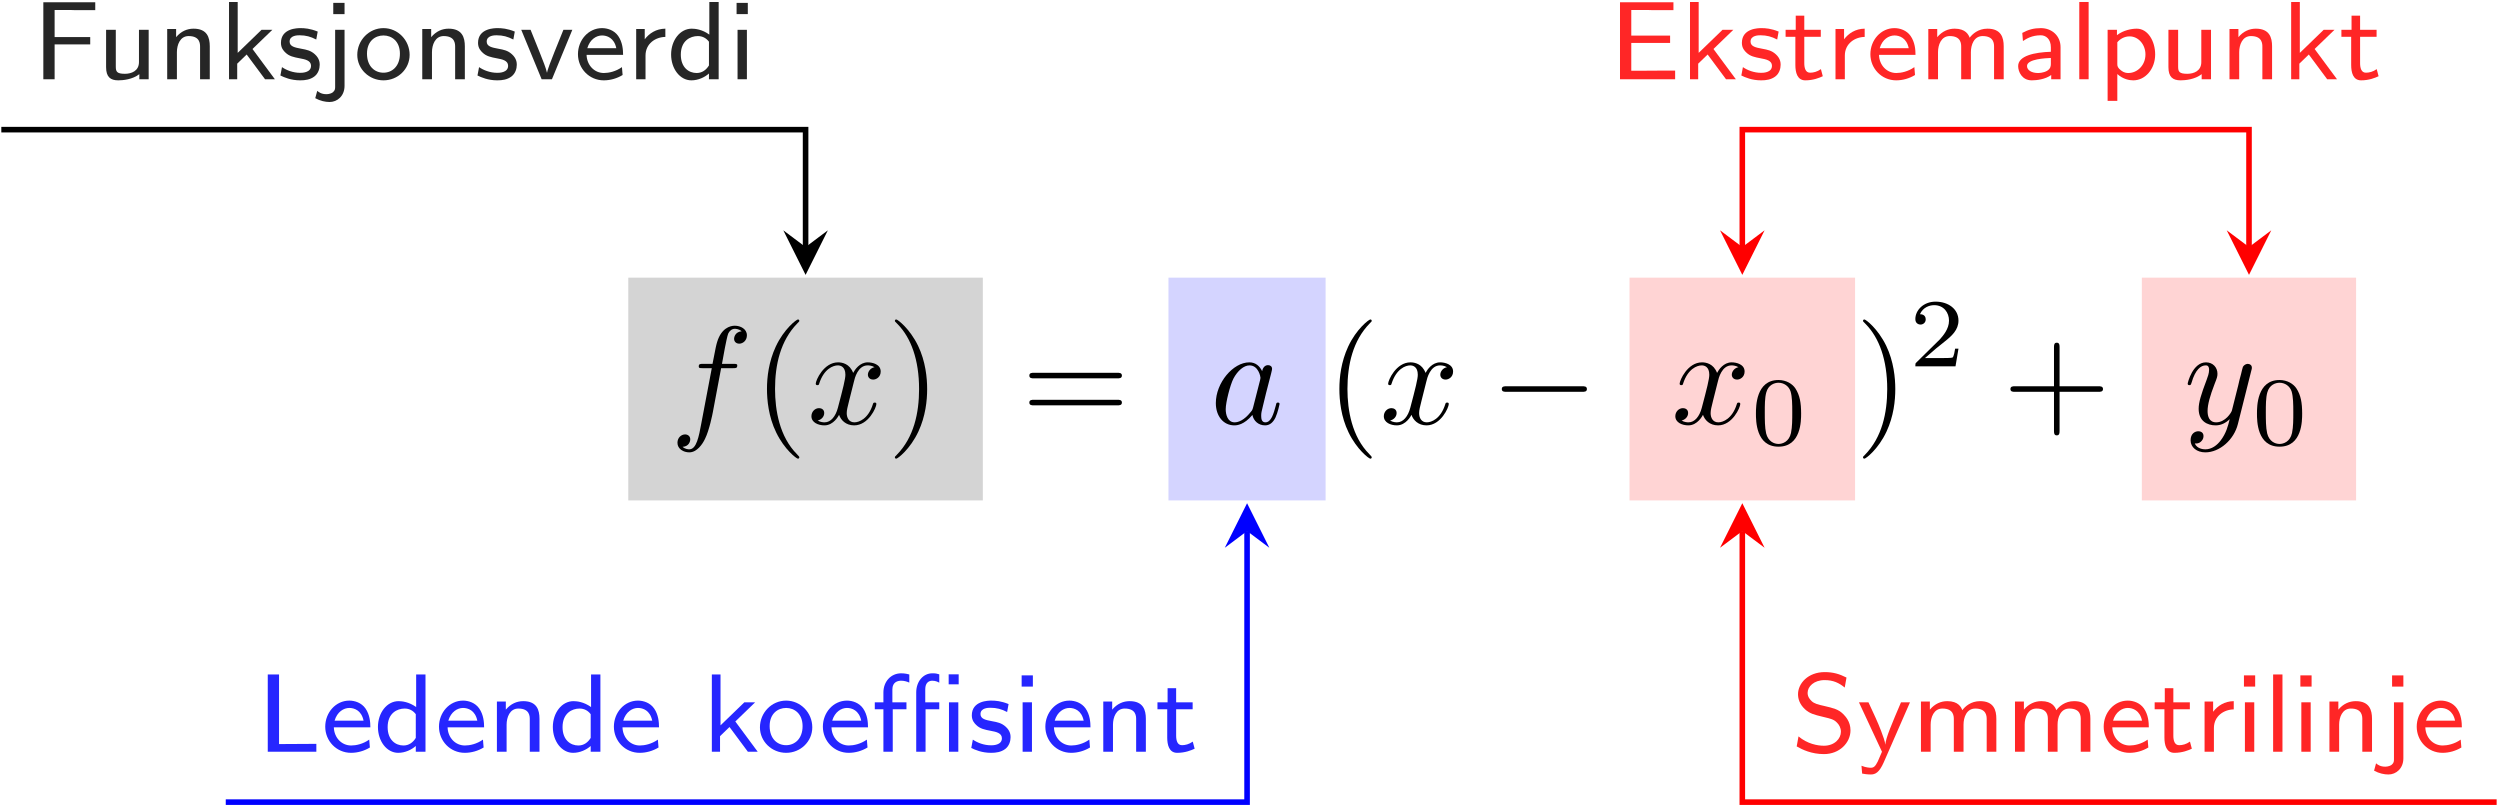
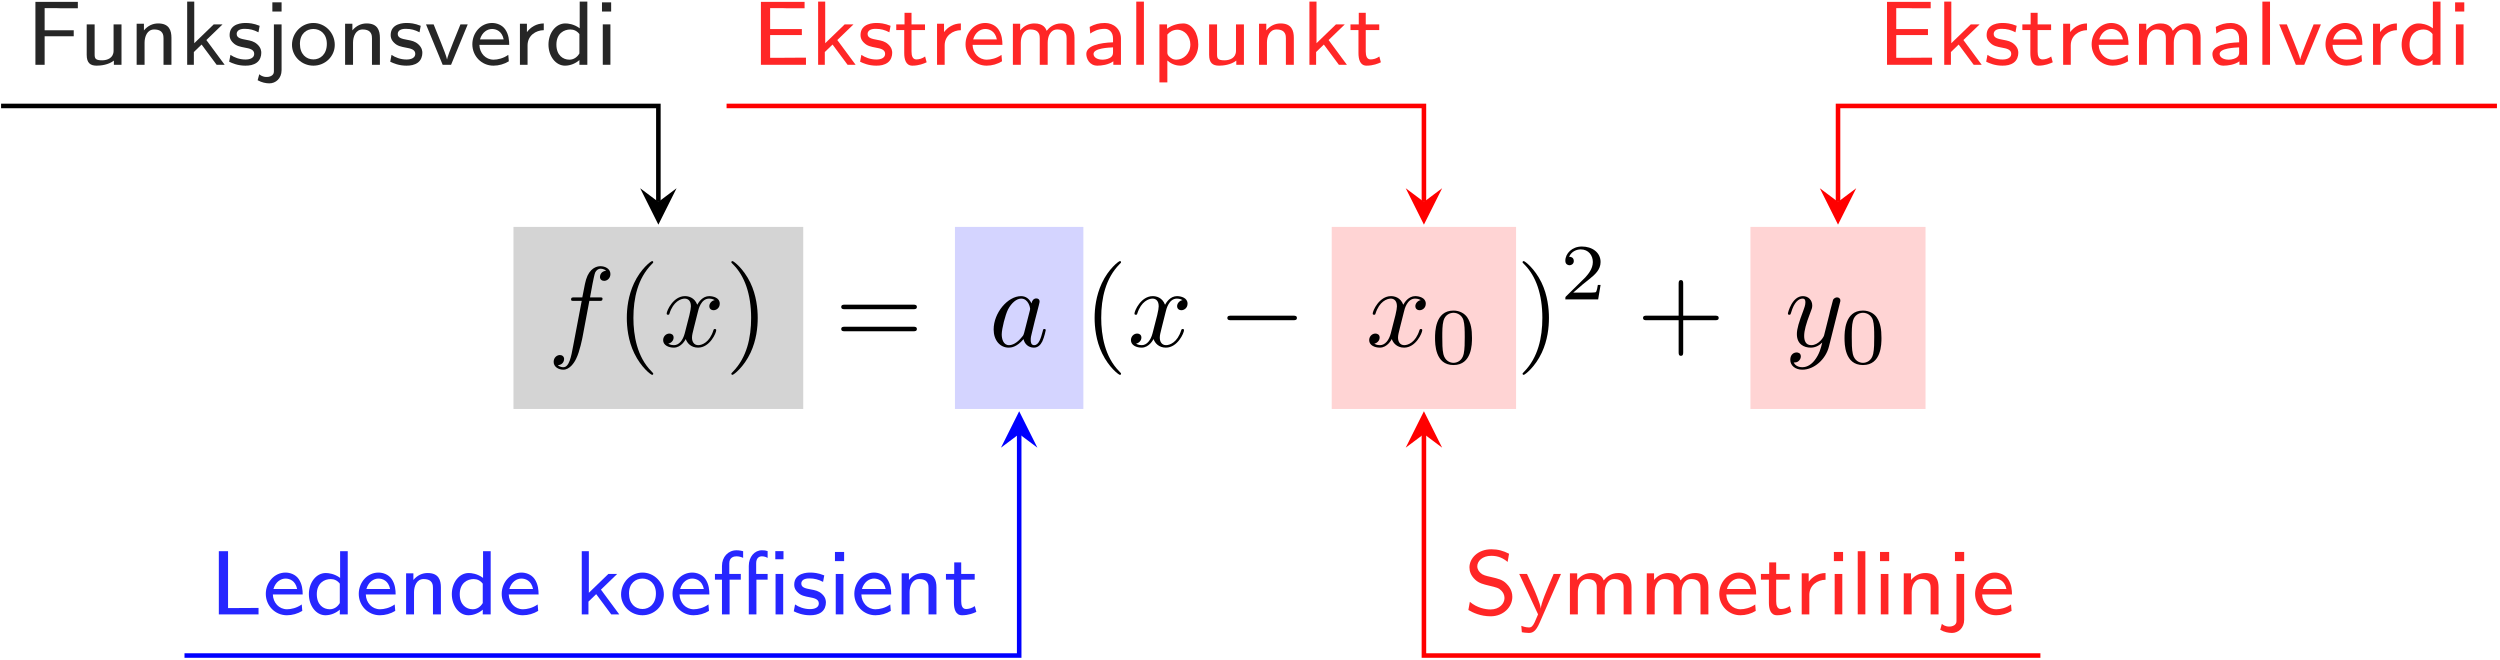
- <svg xmlns="http://www.w3.org/2000/svg" xmlns:xlink="http://www.w3.org/1999/xlink" width="644" height="208" viewBox="0 0 644 208">
+ <svg xmlns="http://www.w3.org/2000/svg" xmlns:xlink="http://www.w3.org/1999/xlink" width="788" height="208" viewBox="0 0 788 208">
  <defs>
    <g>
      <g id="glyph-0-0">
        <path d="M 13.156 -14.344 L 16.25 -14.344 C 16.969 -14.344 17.312 -14.344 17.312 -15.062 C 17.312 -15.453 16.969 -15.453 16.359 -15.453 L 13.375 -15.453 L 14.125 -19.547 C 14.266 -20.297 14.781 -22.844 14.984 -23.266 C 15.312 -23.953 15.922 -24.484 16.672 -24.484 C 16.812 -24.484 17.75 -24.484 18.438 -23.844 C 16.859 -23.703 16.5 -22.453 16.5 -21.906 C 16.5 -21.078 17.141 -20.656 17.828 -20.656 C 18.75 -20.656 19.797 -21.438 19.797 -22.812 C 19.797 -24.453 18.141 -25.281 16.672 -25.281 C 15.453 -25.281 13.203 -24.641 12.125 -21.078 C 11.906 -20.328 11.797 -19.969 10.938 -15.453 L 8.469 -15.453 C 7.781 -15.453 7.391 -15.453 7.391 -14.781 C 7.391 -14.344 7.703 -14.344 8.391 -14.344 L 10.75 -14.344 L 8.062 -0.172 C 7.422 3.297 6.812 6.562 4.953 6.562 C 4.812 6.562 3.906 6.562 3.234 5.922 C 4.875 5.812 5.203 4.516 5.203 3.984 C 5.203 3.156 4.547 2.719 3.875 2.719 C 2.938 2.719 1.906 3.516 1.906 4.875 C 1.906 6.484 3.484 7.344 4.953 7.344 C 6.922 7.344 8.359 5.234 9 3.875 C 10.141 1.609 10.969 -2.719 11.016 -2.969 Z M 13.156 -14.344 " />
      </g>
      <g id="glyph-0-1">
        <path d="M 11.984 -10.828 C 12.188 -11.766 13.016 -15.062 15.531 -15.062 C 15.703 -15.062 16.562 -15.062 17.312 -14.594 C 16.312 -14.422 15.594 -13.516 15.594 -12.656 C 15.594 -12.078 16 -11.406 16.969 -11.406 C 17.75 -11.406 18.891 -12.047 18.891 -13.484 C 18.891 -15.344 16.781 -15.844 15.562 -15.844 C 13.484 -15.844 12.234 -13.953 11.797 -13.125 C 10.906 -15.484 8.969 -15.844 7.922 -15.844 C 4.203 -15.844 2.156 -11.219 2.156 -10.328 C 2.156 -9.969 2.516 -9.969 2.578 -9.969 C 2.875 -9.969 2.969 -10.047 3.047 -10.359 C 4.266 -14.172 6.641 -15.062 7.859 -15.062 C 8.531 -15.062 9.797 -14.734 9.797 -12.656 C 9.797 -11.547 9.188 -9.141 7.859 -4.125 C 7.281 -1.906 6.031 -0.391 4.453 -0.391 C 4.234 -0.391 3.406 -0.391 2.656 -0.859 C 3.547 -1.047 4.344 -1.797 4.344 -2.797 C 4.344 -3.766 3.547 -4.047 3.016 -4.047 C 1.938 -4.047 1.047 -3.125 1.047 -1.969 C 1.047 -0.328 2.828 0.391 4.406 0.391 C 6.781 0.391 8.062 -2.109 8.172 -2.328 C 8.609 -1 9.891 0.391 12.047 0.391 C 15.75 0.391 17.781 -4.234 17.781 -5.125 C 17.781 -5.484 17.469 -5.484 17.359 -5.484 C 17.031 -5.484 16.969 -5.344 16.891 -5.094 C 15.703 -1.25 13.266 -0.391 12.125 -0.391 C 10.719 -0.391 10.141 -1.547 10.141 -2.766 C 10.141 -3.547 10.359 -4.344 10.75 -5.922 Z M 11.984 -10.828 " />
      </g>
      <g id="glyph-0-2">
        <path d="M 13.375 -13.562 C 12.734 -14.875 11.688 -15.844 10.078 -15.844 C 5.875 -15.844 1.438 -10.578 1.438 -5.344 C 1.438 -1.969 3.406 0.391 6.203 0.391 C 6.922 0.391 8.719 0.25 10.859 -2.297 C 11.156 -0.781 12.406 0.391 14.125 0.391 C 15.391 0.391 16.203 -0.438 16.781 -1.578 C 17.391 -2.875 17.859 -5.062 17.859 -5.125 C 17.859 -5.484 17.531 -5.484 17.422 -5.484 C 17.062 -5.484 17.031 -5.344 16.922 -4.844 C 16.312 -2.516 15.672 -0.391 14.203 -0.391 C 13.234 -0.391 13.125 -1.328 13.125 -2.047 C 13.125 -2.828 13.203 -3.125 13.594 -4.703 C 13.984 -6.203 14.062 -6.562 14.375 -7.922 L 15.672 -12.938 C 15.922 -13.953 15.922 -14.016 15.922 -14.172 C 15.922 -14.781 15.484 -15.125 14.875 -15.125 C 14.016 -15.125 13.484 -14.344 13.375 -13.562 Z M 11.047 -4.266 C 10.859 -3.625 10.859 -3.547 10.328 -2.938 C 8.75 -0.969 7.281 -0.391 6.281 -0.391 C 4.484 -0.391 3.984 -2.359 3.984 -3.766 C 3.984 -5.562 5.125 -9.969 5.953 -11.625 C 7.062 -13.734 8.672 -15.062 10.109 -15.062 C 12.438 -15.062 12.938 -12.125 12.938 -11.906 C 12.938 -11.688 12.875 -11.469 12.844 -11.297 Z M 11.047 -4.266 " />
      </g>
      <g id="glyph-0-3">
        <path d="M 17.422 -13.656 C 17.578 -14.172 17.578 -14.234 17.578 -14.484 C 17.578 -15.125 17.062 -15.453 16.531 -15.453 C 16.172 -15.453 15.594 -15.234 15.281 -14.703 C 15.203 -14.516 14.922 -13.406 14.781 -12.766 C 14.516 -11.828 14.266 -10.859 14.062 -9.891 L 12.438 -3.438 C 12.297 -2.906 10.75 -0.391 8.391 -0.391 C 6.562 -0.391 6.172 -1.969 6.172 -3.297 C 6.172 -4.953 6.781 -7.172 8 -10.328 C 8.578 -11.797 8.719 -12.188 8.719 -12.906 C 8.719 -14.516 7.562 -15.844 5.766 -15.844 C 2.359 -15.844 1.047 -10.656 1.047 -10.328 C 1.047 -9.969 1.406 -9.969 1.469 -9.969 C 1.828 -9.969 1.859 -10.047 2.047 -10.609 C 3.016 -13.984 4.453 -15.062 5.672 -15.062 C 5.953 -15.062 6.562 -15.062 6.562 -13.906 C 6.562 -13.016 6.203 -12.078 5.953 -11.406 C 4.516 -7.609 3.875 -5.562 3.875 -3.875 C 3.875 -0.688 6.125 0.391 8.25 0.391 C 9.641 0.391 10.859 -0.219 11.875 -1.219 C 11.406 0.641 10.969 2.406 9.531 4.297 C 8.609 5.516 7.25 6.562 5.594 6.562 C 5.094 6.562 3.484 6.453 2.875 5.062 C 3.438 5.062 3.906 5.062 4.406 4.625 C 4.766 4.297 5.125 3.844 5.125 3.156 C 5.125 2.047 4.156 1.906 3.797 1.906 C 2.969 1.906 1.797 2.469 1.797 4.234 C 1.797 6.031 3.375 7.344 5.594 7.344 C 9.281 7.344 12.984 4.094 13.984 0.031 Z M 17.422 -13.656 " />
      </g>
      <g id="glyph-1-0">
        <path d="M 11.875 8.609 C 11.875 8.5 11.875 8.422 11.266 7.812 C 6.781 3.297 5.625 -3.484 5.625 -8.969 C 5.625 -15.203 7 -21.438 11.406 -25.922 C 11.875 -26.359 11.875 -26.422 11.875 -26.531 C 11.875 -26.781 11.719 -26.891 11.516 -26.891 C 11.156 -26.891 7.922 -24.453 5.812 -19.906 C 3.984 -15.953 3.547 -11.984 3.547 -8.969 C 3.547 -6.172 3.938 -1.828 5.922 2.219 C 8.062 6.641 11.156 8.969 11.516 8.969 C 11.719 8.969 11.875 8.859 11.875 8.609 Z M 11.875 8.609 " />
      </g>
      <g id="glyph-1-1">
        <path d="M 10.359 -8.969 C 10.359 -11.766 9.969 -16.094 8 -20.156 C 5.844 -24.562 2.766 -26.891 2.406 -26.891 C 2.188 -26.891 2.047 -26.75 2.047 -26.531 C 2.047 -26.422 2.047 -26.359 2.719 -25.719 C 6.234 -22.156 8.281 -16.453 8.281 -8.969 C 8.281 -2.828 6.953 3.484 2.516 8 C 2.047 8.422 2.047 8.5 2.047 8.609 C 2.047 8.828 2.188 8.969 2.406 8.969 C 2.766 8.969 5.984 6.531 8.109 1.969 C 9.938 -1.969 10.359 -5.953 10.359 -8.969 Z M 10.359 -8.969 " />
      </g>
      <g id="glyph-1-2">
        <path d="M 24.641 -11.719 C 25.172 -11.719 25.859 -11.719 25.859 -12.438 C 25.859 -13.156 25.172 -13.156 24.672 -13.156 L 3.188 -13.156 C 2.688 -13.156 2.016 -13.156 2.016 -12.438 C 2.016 -11.719 2.688 -11.719 3.234 -11.719 Z M 24.672 -4.766 C 25.172 -4.766 25.859 -4.766 25.859 -5.484 C 25.859 -6.203 25.172 -6.203 24.641 -6.203 L 3.234 -6.203 C 2.688 -6.203 2.016 -6.203 2.016 -5.484 C 2.016 -4.766 2.688 -4.766 3.188 -4.766 Z M 24.672 -4.766 " />
      </g>
      <g id="glyph-1-3">
        <path d="M 14.672 -8.25 L 24.672 -8.25 C 25.172 -8.25 25.859 -8.25 25.859 -8.969 C 25.859 -9.688 25.172 -9.688 24.672 -9.688 L 14.672 -9.688 L 14.672 -19.719 C 14.672 -20.219 14.672 -20.906 13.953 -20.906 C 13.234 -20.906 13.234 -20.219 13.234 -19.719 L 13.234 -9.688 L 3.188 -9.688 C 2.688 -9.688 2.016 -9.688 2.016 -8.969 C 2.016 -8.25 2.688 -8.25 3.188 -8.25 L 13.234 -8.25 L 13.234 1.797 C 13.234 2.297 13.234 2.969 13.953 2.969 C 14.672 2.969 14.672 2.297 14.672 1.797 Z M 14.672 -8.25 " />
      </g>
      <g id="glyph-2-0">
        <path d="M 23.625 -8.25 C 24.234 -8.25 24.891 -8.25 24.891 -8.969 C 24.891 -9.688 24.234 -9.688 23.625 -9.688 L 4.234 -9.688 C 3.625 -9.688 2.969 -9.688 2.969 -8.969 C 2.969 -8.25 3.625 -8.25 4.234 -8.25 Z M 23.625 -8.25 " />
      </g>
      <g id="glyph-3-0">
        <path d="M 12.953 -8.016 C 12.953 -10.766 12.625 -12.75 11.469 -14.516 C 10.703 -15.672 9.141 -16.672 7.125 -16.672 C 1.312 -16.672 1.312 -9.812 1.312 -8.016 C 1.312 -6.203 1.312 0.5 7.125 0.5 C 12.953 0.5 12.953 -6.203 12.953 -8.016 Z M 7.125 -0.203 C 5.969 -0.203 4.438 -0.875 3.938 -2.938 C 3.594 -4.422 3.594 -6.484 3.594 -8.344 C 3.594 -10.172 3.594 -12.078 3.969 -13.453 C 4.5 -15.438 6.094 -15.969 7.125 -15.969 C 8.484 -15.969 9.797 -15.141 10.25 -13.688 C 10.641 -12.328 10.672 -10.516 10.672 -8.344 C 10.672 -6.484 10.672 -4.625 10.344 -3.031 C 9.844 -0.75 8.141 -0.203 7.125 -0.203 Z M 7.125 -0.203 " />
      </g>
      <g id="glyph-3-1">
        <path d="M 12.688 -4.562 L 11.828 -4.562 C 11.75 -4.016 11.5 -2.531 11.172 -2.281 C 10.969 -2.141 9.047 -2.141 8.688 -2.141 L 4.062 -2.141 C 6.703 -4.469 7.578 -5.172 9.094 -6.359 C 10.953 -7.828 12.688 -9.391 12.688 -11.781 C 12.688 -14.812 10.016 -16.672 6.797 -16.672 C 3.688 -16.672 1.578 -14.484 1.578 -12.172 C 1.578 -10.891 2.656 -10.766 2.906 -10.766 C 3.516 -10.766 4.25 -11.203 4.25 -12.109 C 4.25 -12.547 4.062 -13.438 2.766 -13.438 C 3.547 -15.219 5.25 -15.766 6.422 -15.766 C 8.938 -15.766 10.25 -13.812 10.25 -11.781 C 10.25 -9.594 8.688 -7.859 7.891 -6.953 L 1.828 -0.984 C 1.578 -0.75 1.578 -0.703 1.578 0 L 11.922 0 Z M 12.688 -4.562 " />
      </g>
      <g id="glyph-4-0">
        <path d="M 14.859 -8.984 L 14.859 -10.875 L 5.688 -10.875 L 5.688 -17.844 L 9.672 -17.844 C 10.016 -17.844 10.359 -17.812 10.703 -17.812 L 16.156 -17.812 L 16.156 -19.828 L 2.781 -19.828 L 2.781 0 L 5.688 0 L 5.688 -8.984 Z M 14.859 -8.984 " />
      </g>
      <g id="glyph-4-1">
        <path d="M 13.344 -12.734 L 10.844 -12.734 L 10.844 -4.422 C 10.844 -2.125 8.891 -1.406 7.234 -1.406 C 5.109 -1.406 4.875 -1.984 4.875 -3.297 L 4.875 -12.734 L 2.375 -12.734 L 2.375 -3.125 C 2.375 -0.578 3.5 0.281 5.516 0.281 C 6.688 0.281 9.203 0.062 10.938 -1.312 L 10.938 0 L 13.344 0 Z M 13.344 -12.734 " />
      </g>
      <g id="glyph-4-2">
        <path d="M 13.344 -8.484 C 13.344 -10.734 12.688 -13.031 9.156 -13.031 C 7.516 -13.031 5.938 -12.359 4.672 -10.844 L 4.672 -12.938 L 2.375 -12.938 L 2.375 0 L 4.875 0 L 4.875 -6.969 C 4.875 -8.859 5.688 -11.125 7.891 -11.125 C 10.844 -11.125 10.844 -9.125 10.844 -8.297 L 10.844 0 L 13.344 0 Z M 13.344 -8.484 " />
      </g>
      <g id="glyph-4-3">
        <path d="M 8.578 -7.797 L 13.688 -12.734 L 10.906 -12.734 L 4.766 -6.797 L 4.766 -19.906 L 2.531 -19.906 L 2.531 0 L 4.641 0 L 4.641 -4.016 L 7.078 -6.375 L 11.812 0 L 14.344 0 Z M 8.578 -7.797 " />
      </g>
      <g id="glyph-4-4">
        <path d="M 10.469 -12.281 C 8.516 -13.078 7.078 -13.172 6.047 -13.172 C 5.328 -13.172 1 -13.172 1 -9.359 C 1 -8 1.75 -7.266 2.125 -6.906 C 3.125 -5.906 4.328 -5.688 5.859 -5.391 C 7.203 -5.141 8.75 -4.844 8.75 -3.469 C 8.75 -1.656 6.375 -1.656 5.969 -1.656 C 4.125 -1.656 2.406 -2.328 1.266 -3.125 L 0.859 -0.969 C 1.844 -0.484 3.578 0.281 5.969 0.281 C 7.266 0.281 8.516 0.094 9.578 -0.688 C 10.641 -1.484 10.984 -2.75 10.984 -3.734 C 10.984 -4.25 10.938 -5.359 9.719 -6.453 C 8.656 -7.406 7.625 -7.609 6.25 -7.859 C 4.562 -8.172 3.234 -8.438 3.234 -9.703 C 3.234 -11.328 5.328 -11.328 5.766 -11.328 C 7.406 -11.328 8.656 -10.984 10.094 -10.234 Z M 10.469 -12.281 " />
      </g>
      <g id="glyph-4-5">
        <path d="M 5.688 -19.672 L 2.781 -19.672 L 2.781 -16.781 L 5.688 -16.781 Z M -1.859 4.875 C -0.547 5.594 0.75 5.859 1.844 5.859 C 3.812 5.859 5.688 4.328 5.688 1.688 L 5.688 -12.734 L 3.266 -12.734 L 3.266 1.891 C 3.266 2.406 3.266 2.875 2.672 3.359 C 2.016 3.844 1.203 3.844 0.953 3.844 C -0.266 3.844 -1 3.297 -1.344 2.984 Z M -1.859 4.875 " />
      </g>
      <g id="glyph-4-6">
        <path d="M 14.344 -6.281 C 14.344 -10.062 11.328 -13.172 7.609 -13.172 C 3.875 -13.172 0.859 -10.047 0.859 -6.281 C 0.859 -2.641 3.906 0.281 7.609 0.281 C 11.328 0.281 14.344 -2.641 14.344 -6.281 Z M 7.609 -1.688 C 5.328 -1.688 3.359 -3.359 3.359 -6.594 C 3.359 -9.844 5.484 -11.281 7.609 -11.281 C 9.75 -11.281 11.844 -9.781 11.844 -6.594 C 11.844 -3.328 9.812 -1.688 7.609 -1.688 Z M 7.609 -1.688 " />
      </g>
      <g id="glyph-4-7">
        <path d="M 13.594 -12.734 L 11.297 -12.734 C 7.375 -3.125 7.203 -2.359 7.078 -1.688 L 7.062 -1.688 C 6.828 -2.812 6.031 -4.812 5.141 -7.031 L 2.844 -12.734 L 0.438 -12.734 L 5.688 0 L 8.344 0 Z M 13.594 -12.734 " />
      </g>
      <g id="glyph-4-8">
        <path d="M 12.328 -3.125 C 10.734 -1.984 8.922 -1.609 7.688 -1.609 C 5.188 -1.609 3.297 -3.641 3.219 -6.281 L 12.625 -6.281 C 12.625 -7.609 12.484 -9.531 11.359 -11.156 C 10.328 -12.625 8.609 -13.172 7.203 -13.172 C 3.703 -13.172 1 -10.094 1 -6.453 C 1 -2.781 3.875 0.281 7.656 0.281 C 9.328 0.281 11.047 -0.203 12.5 -1.094 Z M 3.406 -8 C 4.078 -10.297 5.766 -11.281 7.203 -11.281 C 8.469 -11.281 10.328 -10.672 10.875 -8 Z M 3.406 -8 " />
      </g>
      <g id="glyph-4-9">
        <path d="M 4.844 -6.109 C 4.844 -9.203 7.438 -10.875 9.953 -10.906 L 9.953 -13.031 C 7.547 -13 5.797 -11.812 4.641 -10.297 L 4.641 -12.938 L 2.438 -12.938 L 2.438 0 L 4.844 0 Z M 4.844 -6.109 " />
      </g>
      <g id="glyph-4-10">
        <path d="M 13.281 -19.906 L 10.875 -19.906 L 10.875 -11.5 C 9.031 -12.859 7.172 -13.031 6.344 -13.031 C 3.328 -13.031 1.031 -10.016 1.031 -6.375 C 1.031 -2.719 3.297 0.281 6.25 0.281 C 8.031 0.281 9.703 -0.516 10.781 -1.484 L 10.781 0 L 13.281 0 Z M 10.781 -3.562 C 10.062 -2.375 8.984 -1.609 7.609 -1.609 C 5.594 -1.609 3.531 -3.016 3.531 -6.344 C 3.531 -9.922 5.969 -11.125 7.922 -11.125 C 9.062 -11.125 10.047 -10.641 10.781 -9.672 Z M 10.781 -3.562 " />
      </g>
      <g id="glyph-4-11">
        <path d="M 5.047 -19.672 L 2.156 -19.672 L 2.156 -16.781 L 5.047 -16.781 Z M 4.812 -12.734 L 2.406 -12.734 L 2.406 0 L 4.812 0 Z M 4.812 -12.734 " />
      </g>
      <g id="glyph-4-12">
        <path d="M 5.688 -19.906 L 2.781 -19.906 L 2.781 0 L 15.297 0 L 15.297 -2.031 C 12.562 -2.031 9.844 -1.984 7.109 -1.984 L 5.688 -1.984 Z M 5.688 -19.906 " />
      </g>
      <g id="glyph-4-13">
        <path d="M 5.391 -10.938 L 9.641 -10.938 L 9.641 -12.734 L 5.391 -12.734 L 5.391 -16.375 L 3.188 -16.375 L 3.188 -12.734 L 0.578 -12.734 L 0.578 -10.938 L 3.094 -10.938 L 3.094 -3.672 C 3.094 -1.75 3.578 0.281 5.656 0.281 C 7.719 0.281 9.297 -0.375 10.156 -0.781 L 9.672 -2.609 C 8.719 -1.922 7.719 -1.688 6.906 -1.688 C 5.703 -1.688 5.391 -2.875 5.391 -4.188 Z M 5.391 -10.938 " />
      </g>
      <g id="glyph-4-14">
        <path d="M 15.688 -9.359 L 15.688 -11.25 L 5.688 -11.25 L 5.688 -17.844 L 9.875 -17.844 C 10.219 -17.844 10.562 -17.812 10.906 -17.812 L 16.547 -17.812 L 16.547 -19.828 L 2.781 -19.828 L 2.781 0 L 16.984 0 L 16.984 -2.234 L 14.406 -2.234 C 11.984 -2.234 9.578 -2.188 7.172 -2.188 L 5.688 -2.188 L 5.688 -9.359 Z M 15.688 -9.359 " />
      </g>
      <g id="glyph-4-15">
        <path d="M 21.797 -8.484 C 21.797 -10.734 21.141 -13.031 17.609 -13.031 C 15.203 -13.031 13.719 -11.625 13.031 -10.703 C 12.734 -11.469 12.016 -13.031 9.156 -13.031 C 7.516 -13.031 5.938 -12.359 4.672 -10.844 L 4.672 -12.938 L 2.375 -12.938 L 2.375 0 L 4.875 0 L 4.875 -6.969 C 4.875 -8.859 5.688 -11.125 7.891 -11.125 C 10.844 -11.125 10.844 -9.125 10.844 -8.297 L 10.844 0 L 13.344 0 L 13.344 -6.969 C 13.344 -8.859 14.141 -11.125 16.359 -11.125 C 19.312 -11.125 19.312 -9.125 19.312 -8.297 L 19.312 0 L 21.797 0 Z M 21.797 -8.484 " />
      </g>
      <g id="glyph-4-16">
        <path d="M 12.219 -8.266 C 12.219 -11.188 9.984 -13.172 7.141 -13.172 C 5.328 -13.172 3.953 -12.797 2.359 -11.938 L 2.531 -9.844 C 3.469 -10.469 4.875 -11.328 7.141 -11.328 C 8.406 -11.328 9.719 -10.391 9.719 -8.234 L 9.719 -7.078 C 5.484 -6.938 1.297 -6.047 1.297 -3.391 C 1.297 -1.953 2.266 0.281 4.797 0.281 C 6.031 0.281 8.297 0.031 9.812 -1.094 L 9.812 0 L 12.219 0 Z M 9.719 -4.078 C 9.719 -3.5 9.719 -2.75 8.719 -2.156 C 7.797 -1.641 6.688 -1.609 6.375 -1.609 C 4.797 -1.609 3.578 -2.328 3.578 -3.406 C 3.578 -5.25 8.438 -5.422 9.719 -5.484 Z M 9.719 -4.078 " />
      </g>
      <g id="glyph-4-17">
        <path d="M 4.812 -19.906 L 2.406 -19.906 L 2.406 0 L 4.812 0 Z M 4.812 -19.906 " />
      </g>
      <g id="glyph-4-18">
        <path d="M 4.938 -1.344 C 6.453 0.031 8.094 0.281 9.062 0.281 C 12.109 0.281 14.688 -2.609 14.688 -6.391 C 14.688 -9.844 12.797 -13.031 9.953 -13.031 C 8.656 -13.031 6.516 -12.656 4.844 -11.359 L 4.844 -12.734 L 2.438 -12.734 L 2.438 5.562 L 4.938 5.562 Z M 4.938 -9.531 C 5.594 -10.328 6.719 -11.047 8.094 -11.047 C 10.391 -11.047 12.188 -8.922 12.188 -6.391 C 12.188 -3.562 10.047 -1.609 7.797 -1.609 C 7.375 -1.609 6.656 -1.656 5.906 -2.266 C 5.047 -2.922 4.938 -3.359 4.938 -3.906 Z M 4.938 -9.531 " />
      </g>
      <g id="glyph-4-19">
        <path d="M 14.172 -19.109 C 12.328 -20.047 10.703 -20.516 8.578 -20.516 C 4.25 -20.516 1.688 -17.578 1.688 -14.828 C 1.688 -13.656 2.062 -12.281 3.469 -10.953 C 4.734 -9.781 6.047 -9.5 7.828 -9.062 C 10.234 -8.484 10.906 -8.344 11.734 -7.484 C 12.281 -6.938 12.734 -6.141 12.734 -5.156 C 12.734 -3.391 11.125 -1.547 8.344 -1.547 C 6.719 -1.547 4.078 -2.031 1.812 -3.953 L 1.344 -1.375 C 2.781 -0.547 5.156 0.609 8.375 0.609 C 12.359 0.609 15.203 -2.297 15.203 -5.516 C 15.203 -7.828 13.859 -9.156 13.281 -9.75 C 12.078 -10.938 10.75 -11.25 8.547 -11.766 C 6.797 -12.156 5.875 -12.391 5.188 -13.047 C 4.812 -13.422 4.156 -14.078 4.156 -15.172 C 4.156 -16.781 5.766 -18.453 8.547 -18.453 C 10.734 -18.453 12.25 -17.75 13.719 -16.531 Z M 14.172 -19.109 " />
      </g>
      <g id="glyph-4-20">
        <path d="M 13.594 -12.734 L 11.281 -12.734 C 8.953 -7.266 7.344 -3.562 7.234 -1.812 C 7.172 -2.609 6.656 -4.047 6.141 -5.391 C 5.688 -6.547 5.219 -7.688 4.703 -8.812 L 2.891 -12.734 L 0.438 -12.734 L 6.375 0 C 6.031 0.828 5.453 2.156 5.281 2.531 C 4.672 3.734 4.281 4.125 3.5 4.125 C 3.391 4.125 2.328 4.125 1.094 3.609 L 1.266 5.625 C 1.516 5.688 2.578 5.859 3.469 5.859 C 4.625 5.859 5.656 5.422 6.859 2.672 Z M 13.594 -12.734 " />
      </g>
      <g id="glyph-5-0">
        <path d="M 22.438 -19.938 L 19.859 -19.938 L 19.859 -17.359 L 22.438 -17.359 Z M 22.344 -12.734 L 19.938 -12.734 L 19.938 0 L 22.344 0 Z M 13.906 -10.938 L 17.438 -10.938 L 17.438 -12.734 L 13.828 -12.734 L 13.828 -16.094 C 13.828 -17.812 14.781 -18.297 15.641 -18.297 C 16.5 -18.297 17.188 -17.953 17.438 -17.781 L 17.438 -19.938 C 16.75 -20.141 16.547 -20.203 15.641 -20.203 C 13.312 -20.203 11.5 -18.125 11.5 -15.266 L 11.5 0 L 13.906 0 Z M 5.453 -10.938 L 8.984 -10.938 L 8.984 -12.734 L 5.359 -12.734 L 5.359 -16.062 C 5.359 -18.016 6.828 -18.297 7.609 -18.297 C 8.312 -18.297 9.031 -18.125 9.719 -17.812 L 9.719 -19.906 C 9.406 -20 8.578 -20.203 7.625 -20.203 C 4.984 -20.203 3.047 -18.078 3.047 -15.266 L 3.047 -12.734 L 0.828 -12.734 L 0.828 -10.938 L 3.047 -10.938 L 3.047 0 L 5.453 0 Z M 5.453 -10.938 " />
      </g>
    </g>
    <clipPath id="clip-0">
      <path clip-rule="nonzero" d="M 57 136 L 322 136 L 322 207.398 L 57 207.398 Z M 57 136 " />
    </clipPath>
    <clipPath id="clip-1">
      <path clip-rule="nonzero" d="M 448 136 L 644 136 L 644 207.398 L 448 207.398 Z M 448 136 " />
    </clipPath>
  </defs>
  <path fill-rule="nonzero" fill="rgb(83.138%, 83.138%, 83.138%)" fill-opacity="1" d="M 161.848 128.91 L 253.18 128.91 L 253.18 71.523 L 161.848 71.523 Z M 161.848 128.91 " />
  <g fill="rgb(0%, 0%, 0%)" fill-opacity="1">
    <use xlink:href="#glyph-0-0" x="172.606" y="109.185" />
  </g>
  <g fill="rgb(0%, 0%, 0%)" fill-opacity="1">
    <use xlink:href="#glyph-1-0" x="194.026" y="109.185" />
  </g>
  <g fill="rgb(0%, 0%, 0%)" fill-opacity="1">
    <use xlink:href="#glyph-0-1" x="207.976" y="109.185" />
  </g>
  <g fill="rgb(0%, 0%, 0%)" fill-opacity="1">
    <use xlink:href="#glyph-1-1" x="228.474" y="109.185" />
  </g>
  <g fill="rgb(0%, 0%, 0%)" fill-opacity="1">
    <use xlink:href="#glyph-1-2" x="263.142" y="109.185" />
  </g>
  <path fill-rule="nonzero" fill="rgb(83.138%, 83.138%, 100%)" fill-opacity="1" d="M 301 128.91 L 341.477 128.91 L 341.477 71.523 L 301 71.523 Z M 301 128.91 " />
  <g fill="rgb(0%, 0%, 0%)" fill-opacity="1">
    <use xlink:href="#glyph-0-2" x="311.76" y="109.185" />
  </g>
  <g fill="rgb(0%, 0%, 0%)" fill-opacity="1">
    <use xlink:href="#glyph-1-0" x="341.478" y="109.185" />
  </g>
  <g fill="rgb(0%, 0%, 0%)" fill-opacity="1">
    <use xlink:href="#glyph-0-1" x="355.425" y="109.185" />
  </g>
  <g fill="rgb(0%, 0%, 0%)" fill-opacity="1">
    <use xlink:href="#glyph-2-0" x="383.894" y="109.185" />
  </g>
  <path fill-rule="nonzero" fill="rgb(100%, 83.138%, 83.138%)" fill-opacity="1" d="M 419.762 128.91 L 477.867 128.91 L 477.867 71.523 L 419.762 71.523 Z M 419.762 128.91 " />
  <g fill="rgb(0%, 0%, 0%)" fill-opacity="1">
    <use xlink:href="#glyph-0-1" x="430.517" y="109.185" />
  </g>
  <g fill="rgb(0%, 0%, 0%)" fill-opacity="1">
    <use xlink:href="#glyph-3-0" x="451.016" y="114.563" />
  </g>
  <g fill="rgb(0%, 0%, 0%)" fill-opacity="1">
    <use xlink:href="#glyph-1-1" x="477.868" y="109.185" />
  </g>
  <g fill="rgb(0%, 0%, 0%)" fill-opacity="1">
    <use xlink:href="#glyph-3-1" x="491.814" y="94.375" />
  </g>
  <g fill="rgb(0%, 0%, 0%)" fill-opacity="1">
    <use xlink:href="#glyph-1-3" x="515.873" y="109.185" />
  </g>
  <path fill-rule="nonzero" fill="rgb(100%, 83.138%, 83.138%)" fill-opacity="1" d="M 551.738 128.91 L 606.93 128.91 L 606.93 71.523 L 551.738 71.523 Z M 551.738 128.91 " />
  <g fill="rgb(0%, 0%, 0%)" fill-opacity="1">
    <use xlink:href="#glyph-0-3" x="562.5" y="109.185" />
  </g>
  <g fill="rgb(0%, 0%, 0%)" fill-opacity="1">
    <use xlink:href="#glyph-3-0" x="580.083" y="114.563" />
  </g>
  <g fill="rgb(14.902%, 14.902%, 14.902%)" fill-opacity="1">
    <use xlink:href="#glyph-4-0" x="8.381" y="20.416" />
    <use xlink:href="#glyph-4-1" x="24.954" y="20.416" />
  </g>
  <g fill="rgb(14.902%, 14.902%, 14.902%)" fill-opacity="1">
    <use xlink:href="#glyph-4-2" x="40.695" y="20.416" />
  </g>
  <g fill="rgb(14.902%, 14.902%, 14.902%)" fill-opacity="1">
    <use xlink:href="#glyph-4-3" x="56.464" y="20.416" />
  </g>
  <g fill="rgb(14.902%, 14.902%, 14.902%)" fill-opacity="1">
    <use xlink:href="#glyph-4-4" x="71.372" y="20.416" />
  </g>
  <g fill="rgb(14.902%, 14.902%, 14.902%)" fill-opacity="1">
    <use xlink:href="#glyph-4-5" x="83.067" y="20.416" />
  </g>
  <g fill="rgb(14.902%, 14.902%, 14.902%)" fill-opacity="1">
    <use xlink:href="#glyph-4-6" x="91.176" y="20.416" />
  </g>
  <g fill="rgb(14.902%, 14.902%, 14.902%)" fill-opacity="1">
    <use xlink:href="#glyph-4-2" x="106.4" y="20.416" />
  </g>
  <g fill="rgb(14.902%, 14.902%, 14.902%)" fill-opacity="1">
    <use xlink:href="#glyph-4-4" x="122.141" y="20.416" />
  </g>
  <g fill="rgb(14.902%, 14.902%, 14.902%)" fill-opacity="1">
    <use xlink:href="#glyph-4-7" x="133.836" y="20.416" />
  </g>
  <g fill="rgb(14.902%, 14.902%, 14.902%)" fill-opacity="1">
    <use xlink:href="#glyph-4-8" x="147.883" y="20.416" />
  </g>
  <g fill="rgb(14.902%, 14.902%, 14.902%)" fill-opacity="1">
    <use xlink:href="#glyph-4-9" x="161.443" y="20.416" />
  </g>
  <g fill="rgb(14.902%, 14.902%, 14.902%)" fill-opacity="1">
    <use xlink:href="#glyph-4-10" x="171.847" y="20.416" />
  </g>
  <g fill="rgb(14.902%, 14.902%, 14.902%)" fill-opacity="1">
    <use xlink:href="#glyph-4-11" x="187.588" y="20.416" />
  </g>
  <path fill="none" stroke-width="0.399" stroke-linecap="butt" stroke-linejoin="miter" stroke="rgb(0%, 0%, 0%)" stroke-opacity="1" stroke-miterlimit="10" d="M 107.781 30.585 L 107.781 38.985 L 50.232 38.985 " transform="matrix(3.6, 0, 0, -3.6, -180.4928, 173.7436)" />
  <path fill-rule="nonzero" fill="rgb(0%, 0%, 0%)" fill-opacity="1" d="M 207.52 70.809 L 213.258 59.332 L 207.52 63.637 L 201.781 59.332 " />
  <g fill="rgb(14.902%, 14.902%, 100%)" fill-opacity="1">
    <use xlink:href="#glyph-4-12" x="66.194" y="193.648" />
    <use xlink:href="#glyph-4-8" x="82.781" y="193.648" />
    <use xlink:href="#glyph-4-10" x="96.326" y="193.648" />
  </g>
  <g fill="rgb(14.902%, 14.902%, 100%)" fill-opacity="1">
    <use xlink:href="#glyph-4-8" x="112.081" y="193.648" />
    <use xlink:href="#glyph-4-2" x="125.627" y="193.648" />
  </g>
  <g fill="rgb(14.902%, 14.902%, 100%)" fill-opacity="1">
    <use xlink:href="#glyph-4-10" x="141.382" y="193.648" />
  </g>
  <g fill="rgb(14.902%, 14.902%, 100%)" fill-opacity="1">
    <use xlink:href="#glyph-4-8" x="157.137" y="193.648" />
  </g>
  <g fill="rgb(14.902%, 14.902%, 100%)" fill-opacity="1">
    <use xlink:href="#glyph-4-3" x="180.84" y="193.648" />
  </g>
  <g fill="rgb(14.902%, 14.902%, 100%)" fill-opacity="1">
    <use xlink:href="#glyph-4-6" x="194.902" y="193.648" />
  </g>
  <g fill="rgb(14.902%, 14.902%, 100%)" fill-opacity="1">
    <use xlink:href="#glyph-4-8" x="210.972" y="193.648" />
  </g>
  <g fill="rgb(14.902%, 14.902%, 100%)" fill-opacity="1">
    <use xlink:href="#glyph-5-0" x="224.518" y="193.648" />
  </g>
  <g fill="rgb(14.902%, 14.902%, 100%)" fill-opacity="1">
    <use xlink:href="#glyph-4-4" x="249.34" y="193.648" />
    <use xlink:href="#glyph-4-11" x="261.02" y="193.648" />
    <use xlink:href="#glyph-4-8" x="268.282" y="193.648" />
    <use xlink:href="#glyph-4-2" x="281.828" y="193.648" />
  </g>
  <g fill="rgb(14.902%, 14.902%, 100%)" fill-opacity="1">
    <use xlink:href="#glyph-4-13" x="297.583" y="193.648" />
  </g>
  <g clip-path="url(#clip-0)">
    <path fill="none" stroke-width="0.399" stroke-linecap="butt" stroke-linejoin="miter" stroke="rgb(0%, 0%, 100%)" stroke-opacity="1" stroke-miterlimit="10" d="M 139.372 22.217 L 139.372 2.82 L 66.291 2.82 " transform="matrix(3.6, 0, 0, -3.6, -180.4928, 216.7816)" />
  </g>
  <path fill-rule="nonzero" fill="rgb(0%, 0%, 100%)" fill-opacity="1" d="M 321.246 129.629 L 315.508 141.105 L 321.246 136.801 L 326.984 141.105 " />
  <g fill="rgb(100%, 14.902%, 14.902%)" fill-opacity="1">
-     <use xlink:href="#glyph-4-14" x="414.53" y="20.416" />
-     <use xlink:href="#glyph-4-3" x="432.812" y="20.416" />
-     <use xlink:href="#glyph-4-4" x="447.709" y="20.416" />
-     <use xlink:href="#glyph-4-13" x="459.393" y="20.416" />
-     <use xlink:href="#glyph-4-9" x="470.388" y="20.416" />
-   </g>
-   <g fill="rgb(100%, 14.902%, 14.902%)" fill-opacity="1">
-     <use xlink:href="#glyph-4-8" x="480.809" y="20.416" />
-     <use xlink:href="#glyph-4-15" x="494.357" y="20.416" />
-   </g>
-   <g fill="rgb(100%, 14.902%, 14.902%)" fill-opacity="1">
-     <use xlink:href="#glyph-4-16" x="518.58" y="20.416" />
-     <use xlink:href="#glyph-4-17" x="533.218" y="20.416" />
-     <use xlink:href="#glyph-4-18" x="540.483" y="20.416" />
-     <use xlink:href="#glyph-4-1" x="556.212" y="20.416" />
-     <use xlink:href="#glyph-4-2" x="571.942" y="20.416" />
-     <use xlink:href="#glyph-4-3" x="587.671" y="20.416" />
-     <use xlink:href="#glyph-4-13" x="602.568" y="20.416" />
-   </g>
-   <path fill="none" stroke-width="0.399" stroke-linecap="butt" stroke-linejoin="miter" stroke="rgb(100%, 0%, 0%)" stroke-opacity="1" stroke-miterlimit="10" d="M 174.809 54.496 L 174.809 62.896 L 211.066 62.896 L 211.066 54.496 " transform="matrix(3.6, 0, 0, -3.6, -180.4928, 259.8196)" />
+     <use xlink:href="#glyph-4-14" x="237.057" y="20.416" />
+     <use xlink:href="#glyph-4-3" x="255.34" y="20.416" />
+     <use xlink:href="#glyph-4-4" x="270.237" y="20.416" />
+     <use xlink:href="#glyph-4-13" x="281.92" y="20.416" />
+     <use xlink:href="#glyph-4-9" x="292.915" y="20.416" />
+   </g>
+   <g fill="rgb(100%, 14.902%, 14.902%)" fill-opacity="1">
+     <use xlink:href="#glyph-4-8" x="303.336" y="20.416" />
+     <use xlink:href="#glyph-4-15" x="316.885" y="20.416" />
+   </g>
+   <g fill="rgb(100%, 14.902%, 14.902%)" fill-opacity="1">
+     <use xlink:href="#glyph-4-16" x="341.107" y="20.416" />
+     <use xlink:href="#glyph-4-17" x="355.746" y="20.416" />
+     <use xlink:href="#glyph-4-18" x="363.011" y="20.416" />
+     <use xlink:href="#glyph-4-1" x="378.74" y="20.416" />
+     <use xlink:href="#glyph-4-2" x="394.469" y="20.416" />
+     <use xlink:href="#glyph-4-3" x="410.198" y="20.416" />
+     <use xlink:href="#glyph-4-13" x="425.095" y="20.416" />
+   </g>
+   <path fill="none" stroke-width="0.399" stroke-linecap="butt" stroke-linejoin="miter" stroke="rgb(100%, 0%, 0%)" stroke-opacity="1" stroke-miterlimit="10" d="M 174.809 54.496 L 174.809 62.896 L 113.753 62.896 " transform="matrix(3.6, 0, 0, -3.6, -180.4928, 259.8196)" />
  <path fill-rule="nonzero" fill="rgb(100%, 0%, 0%)" fill-opacity="1" d="M 448.82 70.805 L 454.559 59.328 L 448.82 63.633 L 443.082 59.328 " />
-   <path fill-rule="nonzero" fill="rgb(100%, 0%, 0%)" fill-opacity="1" d="M 579.344 70.805 L 585.082 59.328 L 579.344 63.633 L 573.605 59.328 " />
  <g fill="rgb(100%, 14.902%, 14.902%)" fill-opacity="1">
    <use xlink:href="#glyph-4-19" x="461.484" y="193.648" />
    <use xlink:href="#glyph-4-20" x="478.421" y="193.648" />
    <use xlink:href="#glyph-4-15" x="492.461" y="193.648" />
  </g>
  <g fill="rgb(100%, 14.902%, 14.902%)" fill-opacity="1">
    <use xlink:href="#glyph-4-15" x="516.686" y="193.648" />
  </g>
  <g fill="rgb(100%, 14.902%, 14.902%)" fill-opacity="1">
    <use xlink:href="#glyph-4-8" x="540.911" y="193.648" />
    <use xlink:href="#glyph-4-13" x="554.462" y="193.648" />
    <use xlink:href="#glyph-4-9" x="565.46" y="193.648" />
  </g>
  <g fill="rgb(100%, 14.902%, 14.902%)" fill-opacity="1">
    <use xlink:href="#glyph-4-11" x="575.884" y="193.648" />
    <use xlink:href="#glyph-4-17" x="583.151" y="193.648" />
    <use xlink:href="#glyph-4-11" x="590.419" y="193.648" />
    <use xlink:href="#glyph-4-2" x="597.687" y="193.648" />
    <use xlink:href="#glyph-4-5" x="613.419" y="193.648" />
  </g>
  <g fill="rgb(100%, 14.902%, 14.902%)" fill-opacity="1">
    <use xlink:href="#glyph-4-8" x="621.548" y="193.648" />
  </g>
  <g clip-path="url(#clip-1)">
    <path fill="none" stroke-width="0.399" stroke-linecap="butt" stroke-linejoin="miter" stroke="rgb(100%, 0%, 0%)" stroke-opacity="1" stroke-miterlimit="10" d="M 161.525 34.172 L 161.525 14.775 L 215.501 14.775 " transform="matrix(3.6, 0, 0, -3.6, -132.6704, 259.8196)" />
  </g>
  <path fill-rule="nonzero" fill="rgb(100%, 0%, 0%)" fill-opacity="1" d="M 448.82 129.625 L 443.082 141.102 L 448.82 136.801 L 454.559 141.102 " />
+   <g fill="rgb(100%, 14.902%, 14.902%)" fill-opacity="1">
+     <use xlink:href="#glyph-4-14" x="592.006" y="20.416" />
+     <use xlink:href="#glyph-4-3" x="610.289" y="20.416" />
+     <use xlink:href="#glyph-4-4" x="625.186" y="20.416" />
+     <use xlink:href="#glyph-4-13" x="636.869" y="20.416" />
+     <use xlink:href="#glyph-4-9" x="647.864" y="20.416" />
+   </g>
+   <g fill="rgb(100%, 14.902%, 14.902%)" fill-opacity="1">
+     <use xlink:href="#glyph-4-8" x="658.285" y="20.416" />
+     <use xlink:href="#glyph-4-15" x="671.834" y="20.416" />
+   </g>
+   <g fill="rgb(100%, 14.902%, 14.902%)" fill-opacity="1">
+     <use xlink:href="#glyph-4-16" x="696.056" y="20.416" />
+     <use xlink:href="#glyph-4-17" x="710.695" y="20.416" />
+     <use xlink:href="#glyph-4-7" x="717.96" y="20.416" />
+     <use xlink:href="#glyph-4-8" x="731.996" y="20.416" />
+     <use xlink:href="#glyph-4-9" x="745.545" y="20.416" />
+   </g>
+   <g fill="rgb(100%, 14.902%, 14.902%)" fill-opacity="1">
+     <use xlink:href="#glyph-4-10" x="755.966" y="20.416" />
+     <use xlink:href="#glyph-4-11" x="771.695" y="20.416" />
+   </g>
+   <path fill="none" stroke-width="0.399" stroke-linecap="butt" stroke-linejoin="miter" stroke="rgb(100%, 0%, 0%)" stroke-opacity="1" stroke-miterlimit="10" d="M 184.499 54.496 L 184.499 62.896 L 242.191 62.896 " transform="matrix(3.6, 0, 0, -3.6, -84.8516, 259.8196)" />
+   <path fill-rule="nonzero" fill="rgb(100%, 0%, 0%)" fill-opacity="1" d="M 579.344 70.805 L 585.082 59.328 L 579.344 63.633 L 573.605 59.328 " />
</svg>
